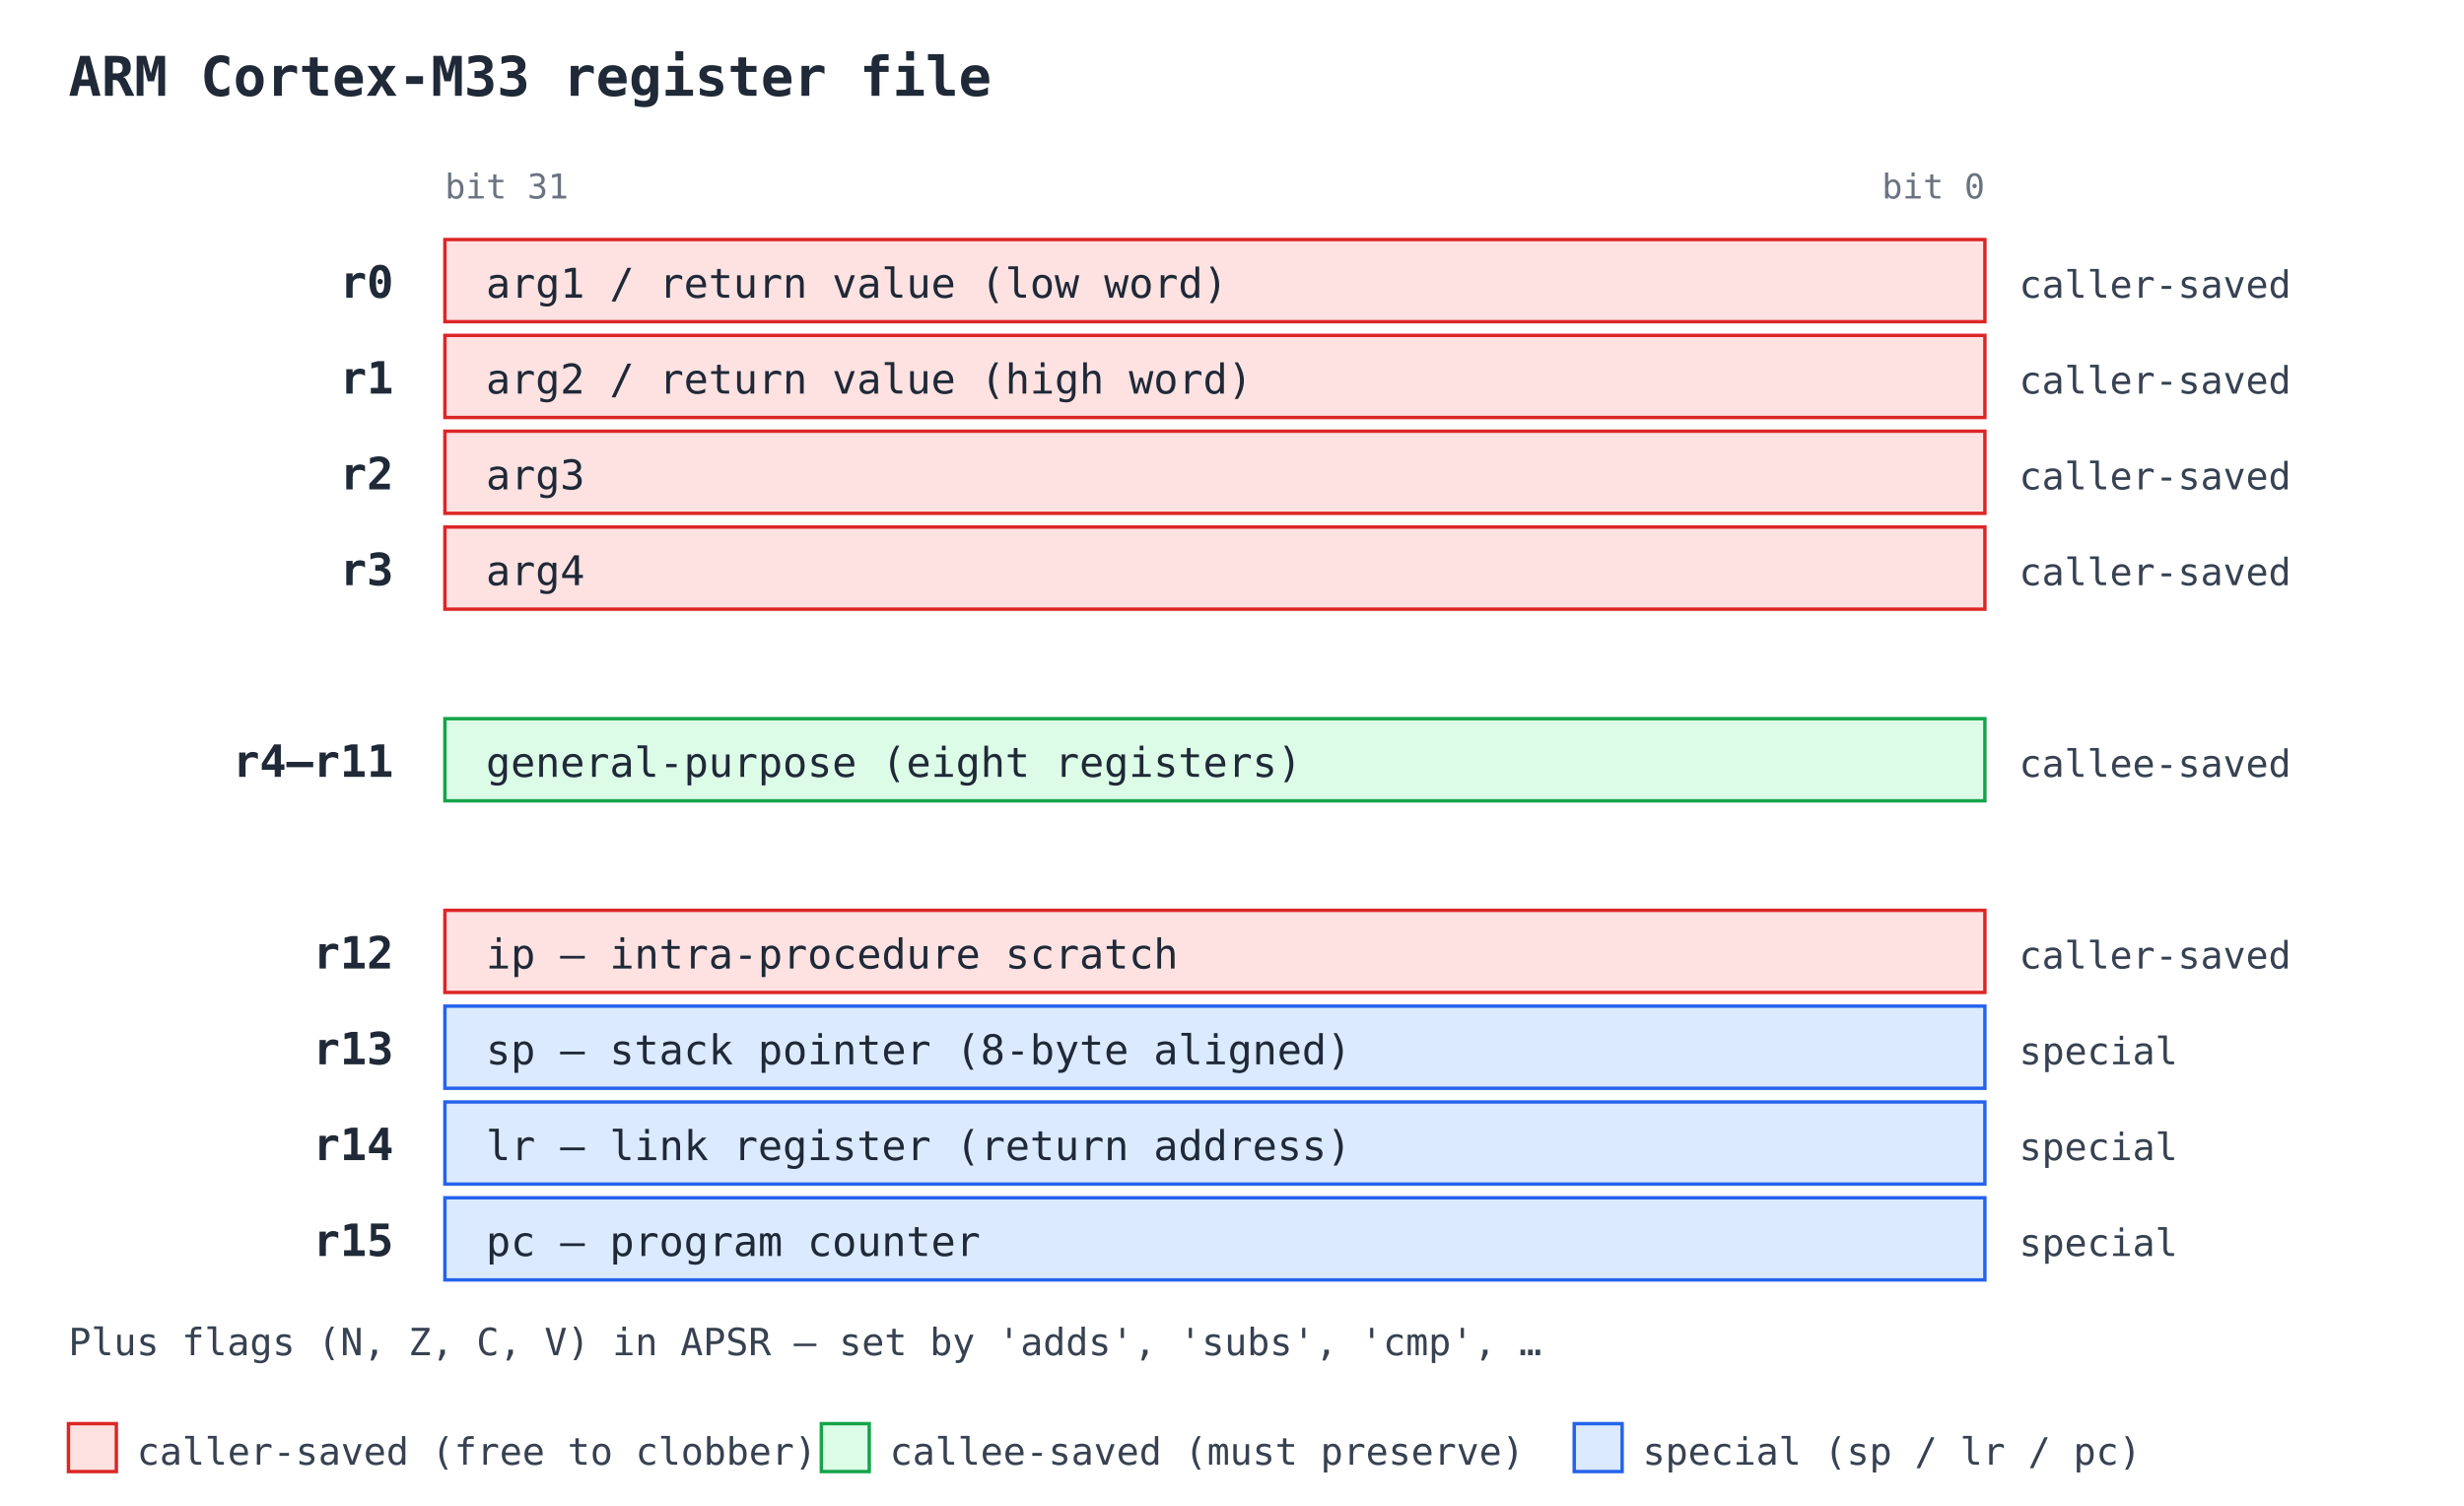
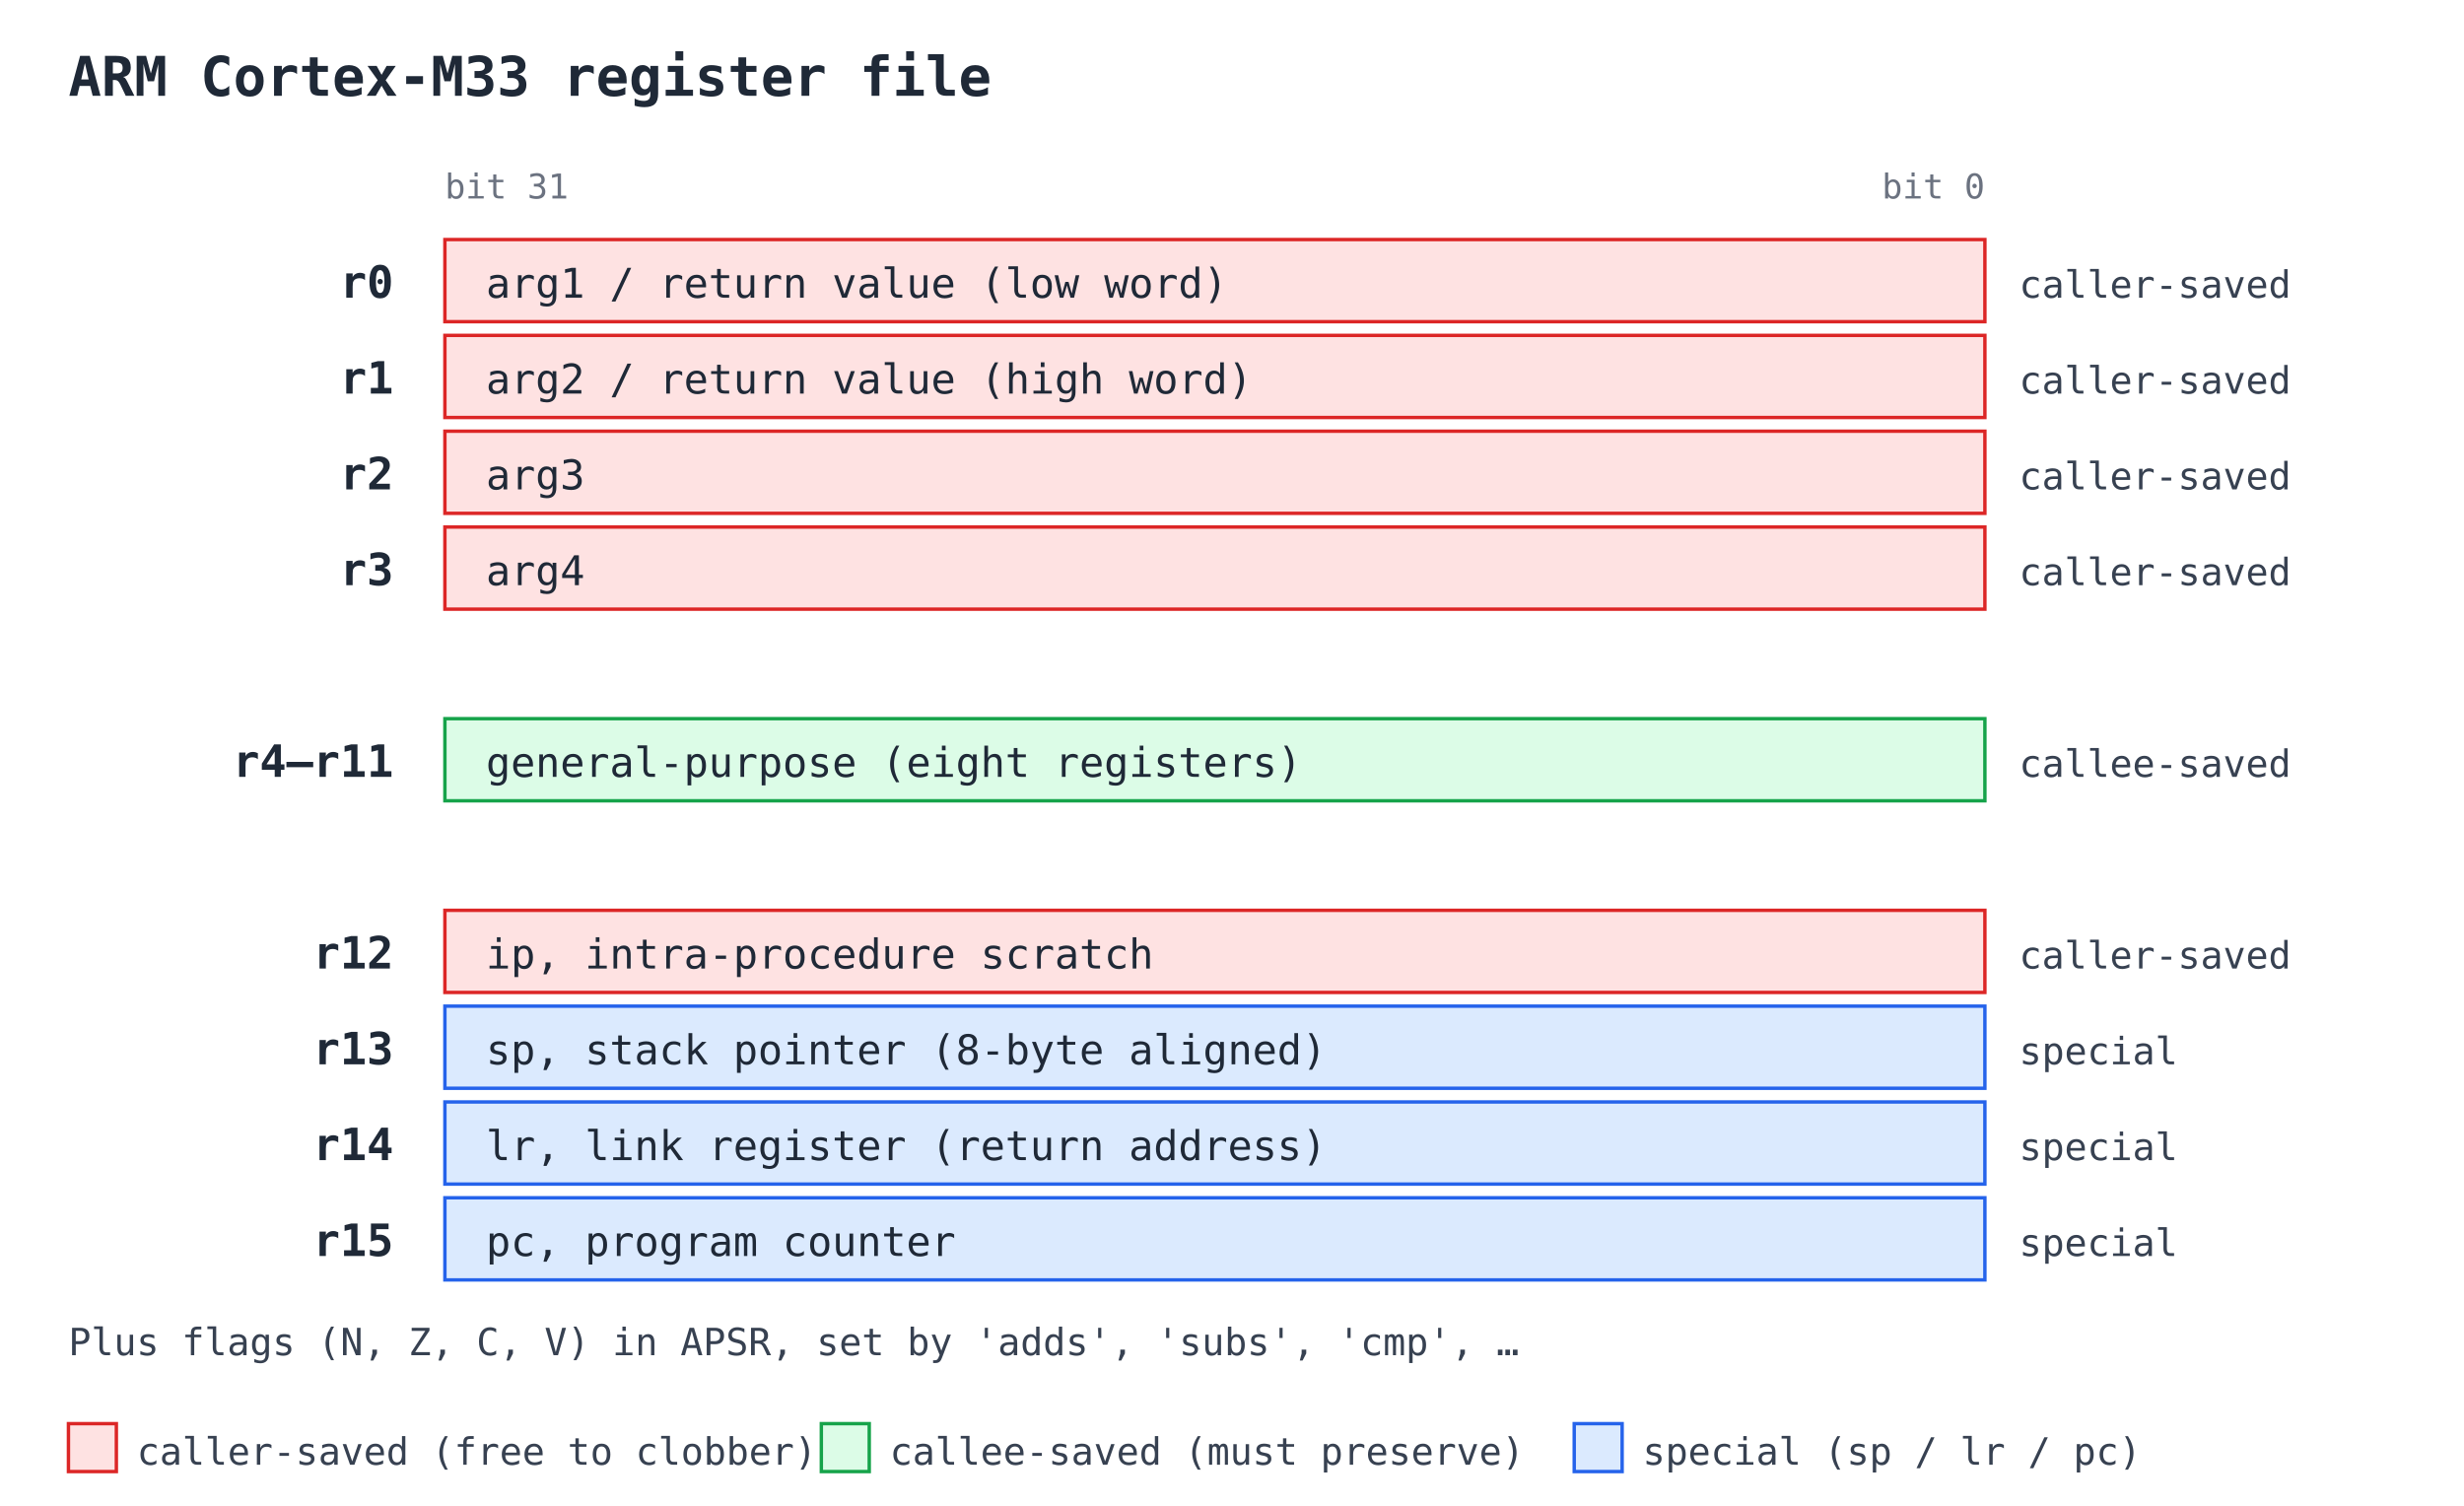
<svg xmlns="http://www.w3.org/2000/svg" viewBox="0 0 720 440" font-family="ui-monospace, Menlo, Monaco, monospace" font-size="13">
  <style>
    /* Light theme defaults. */
    text { fill: #1f2937; }
    .name        { font-weight: bold; }
    .role        { font-size: 12px; fill: #1f2937; }
    .tag         { font-size: 11px; fill: #374151; }
    .bitlabel    { font-size: 10px; fill: #6b7280; }
    .title       { font-size: 16px; font-weight: bold; }
    .preserve-yes { fill: #dcfce7; stroke: #16a34a; }
    .preserve-no  { fill: #fee2e2; stroke: #dc2626; }
    .special      { fill: #dbeafe; stroke: #2563eb; }

    @media (prefers-color-scheme: dark) {
      text          { fill: #e5e7eb; }
      .role         { fill: #f3f4f6; }
      .tag          { fill: #d1d5db; }
      .bitlabel     { fill: #9ca3af; }
      .preserve-yes { fill: #14532d; }
      .preserve-no  { fill: #7f1d1d; }
      .special      { fill: #1e3a8a; }
    }
  </style>
  <text x="20" y="28" class="title">ARM Cortex-M33 register file</text>
  <text x="130" y="58" class="bitlabel">bit 31</text>
  <text x="580" y="58" text-anchor="end" class="bitlabel">bit 0</text>
  <g transform="translate(0,70)">
    <rect x="130" y="0" width="450" height="24" class="preserve-no" />
    <text x="115" y="17" text-anchor="end" class="name">r0</text>
    <text x="142" y="17" class="role">arg1 / return value (low word)</text>
    <text x="590" y="17" class="tag">caller-saved</text>
    <rect x="130" y="28" width="450" height="24" class="preserve-no" />
    <text x="115" y="45" text-anchor="end" class="name">r1</text>
    <text x="142" y="45" class="role">arg2 / return value (high word)</text>
    <text x="590" y="45" class="tag">caller-saved</text>
    <rect x="130" y="56" width="450" height="24" class="preserve-no" />
    <text x="115" y="73" text-anchor="end" class="name">r2</text>
    <text x="142" y="73" class="role">arg3</text>
    <text x="590" y="73" class="tag">caller-saved</text>
    <rect x="130" y="84" width="450" height="24" class="preserve-no" />
    <text x="115" y="101" text-anchor="end" class="name">r3</text>
    <text x="142" y="101" class="role">arg4</text>
    <text x="590" y="101" class="tag">caller-saved</text>
  </g>
  <g transform="translate(0,210)">
    <rect x="130" y="0" width="450" height="24" class="preserve-yes" />
    <text x="115" y="17" text-anchor="end" class="name">r4–r11</text>
    <text x="142" y="17" class="role">general-purpose (eight registers)</text>
    <text x="590" y="17" class="tag">callee-saved</text>
  </g>
  <g transform="translate(0,266)">
    <rect x="130" y="0" width="450" height="24" class="preserve-no" />
    <text x="115" y="17" text-anchor="end" class="name">r12</text>
-     <text x="142" y="17" class="role">ip — intra-procedure scratch</text>
+     <text x="142" y="17" class="role">ip, intra-procedure scratch</text>
    <text x="590" y="17" class="tag">caller-saved</text>
    <rect x="130" y="28" width="450" height="24" class="special" />
    <text x="115" y="45" text-anchor="end" class="name">r13</text>
-     <text x="142" y="45" class="role">sp — stack pointer (8-byte aligned)</text>
+     <text x="142" y="45" class="role">sp, stack pointer (8-byte aligned)</text>
    <text x="590" y="45" class="tag">special</text>
    <rect x="130" y="56" width="450" height="24" class="special" />
    <text x="115" y="73" text-anchor="end" class="name">r14</text>
-     <text x="142" y="73" class="role">lr — link register (return address)</text>
+     <text x="142" y="73" class="role">lr, link register (return address)</text>
    <text x="590" y="73" class="tag">special</text>
    <rect x="130" y="84" width="450" height="24" class="special" />
    <text x="115" y="101" text-anchor="end" class="name">r15</text>
-     <text x="142" y="101" class="role">pc — program counter</text>
+     <text x="142" y="101" class="role">pc, program counter</text>
    <text x="590" y="101" class="tag">special</text>
  </g>
-   <text x="20" y="396" class="tag">Plus flags (N, Z, C, V) in APSR — set by 'adds', 'subs', 'cmp', …</text>
+   <text x="20" y="396" class="tag">Plus flags (N, Z, C, V) in APSR, set by 'adds', 'subs', 'cmp', …</text>
  <g transform="translate(20, 416)">
    <rect x="0" y="0" width="14" height="14" class="preserve-no" />
    <text x="20" y="12" class="tag">caller-saved (free to clobber)</text>
    <rect x="220" y="0" width="14" height="14" class="preserve-yes" />
    <text x="240" y="12" class="tag">callee-saved (must preserve)</text>
    <rect x="440" y="0" width="14" height="14" class="special" />
    <text x="460" y="12" class="tag">special (sp / lr / pc)</text>
  </g>
</svg>
